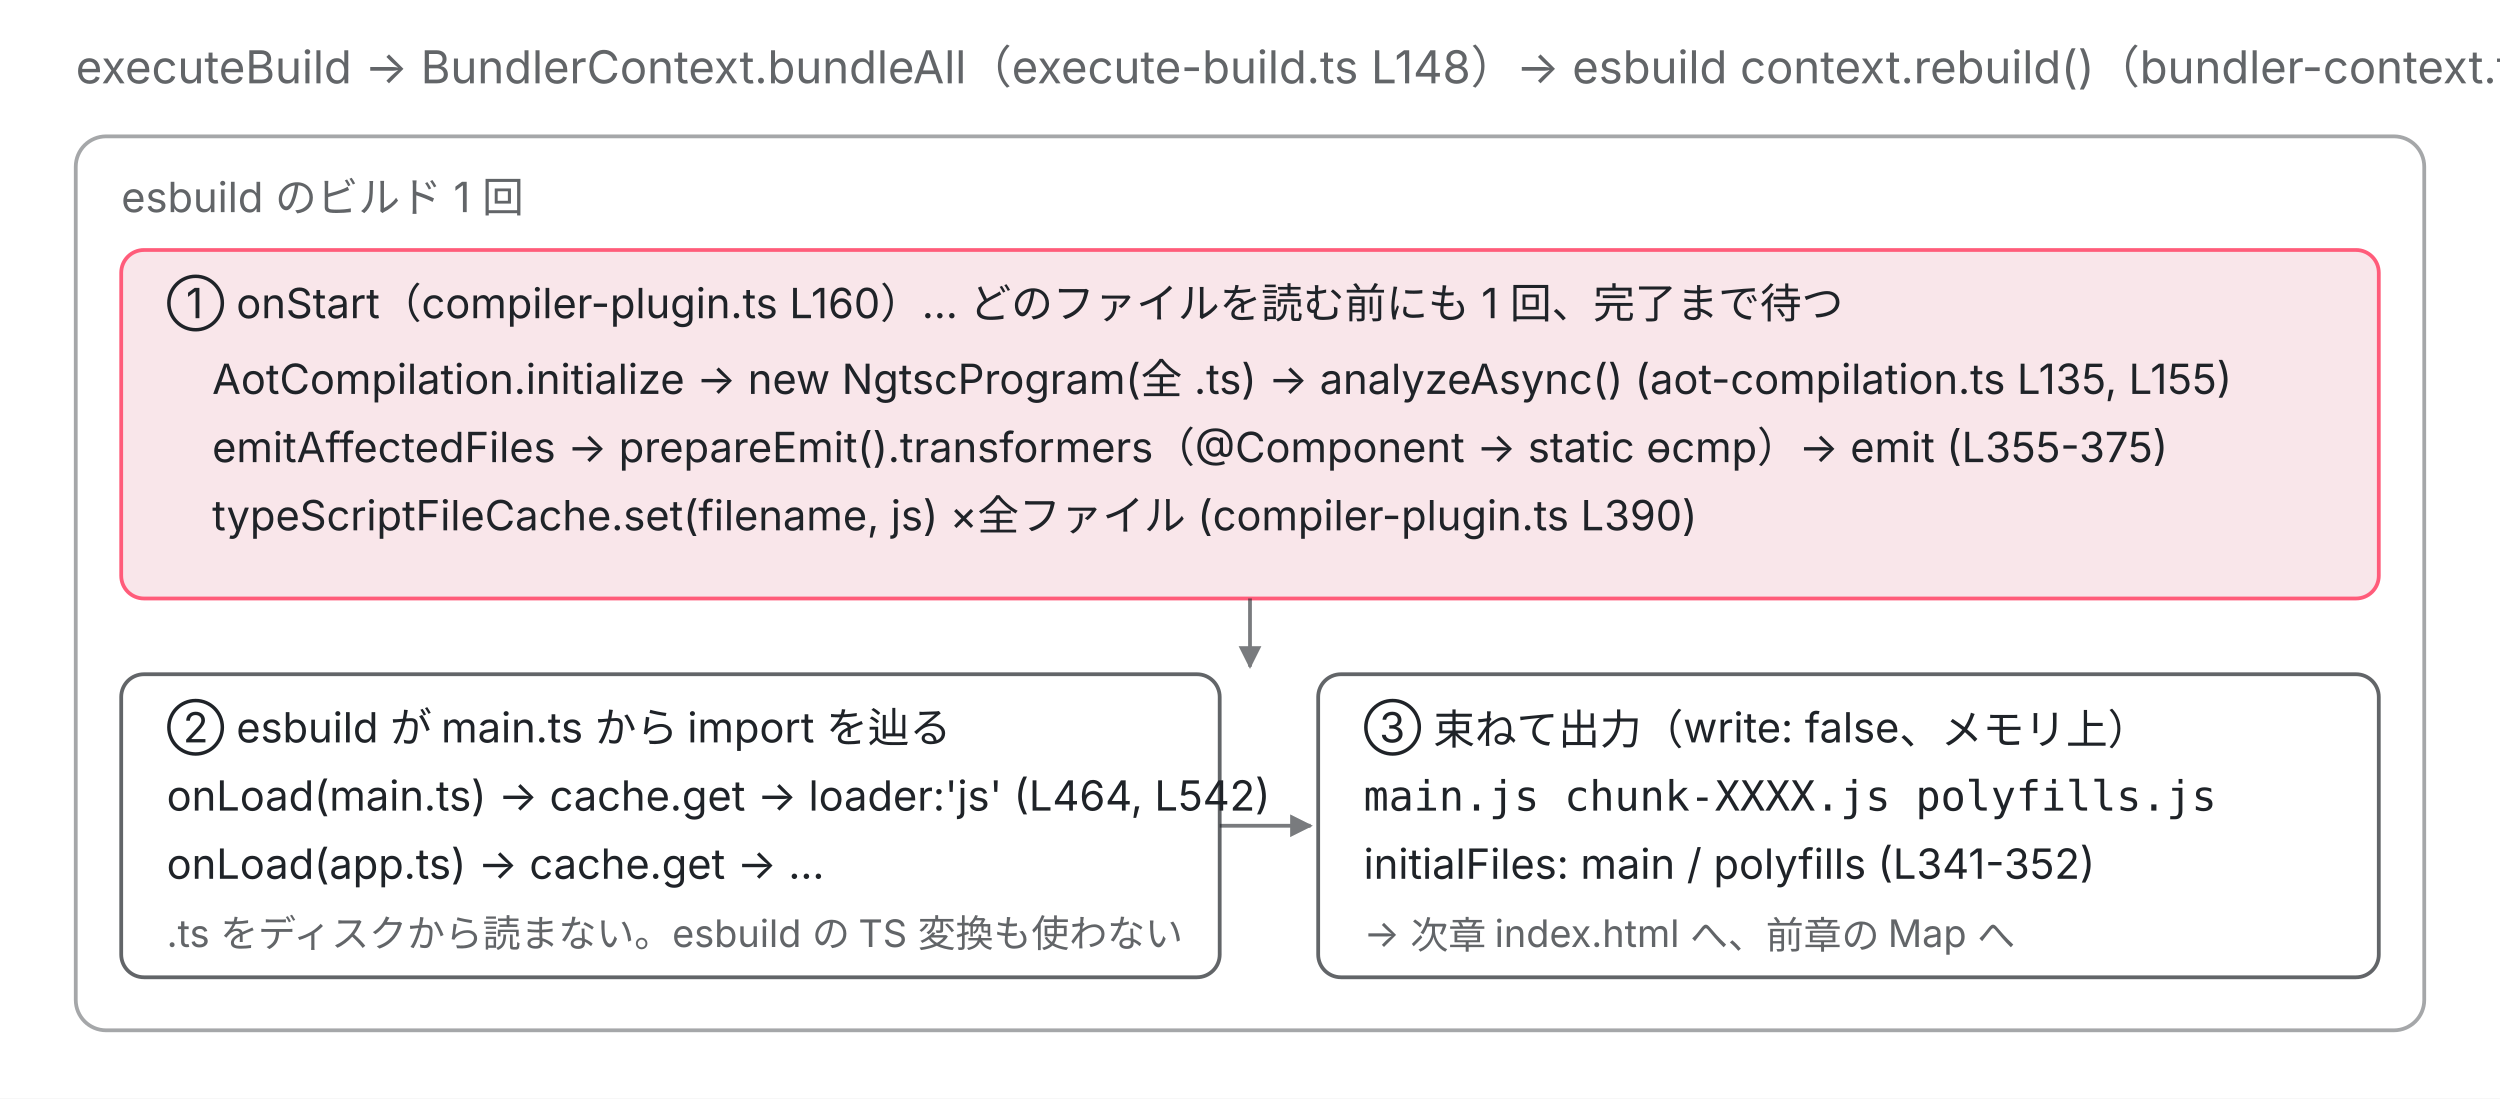
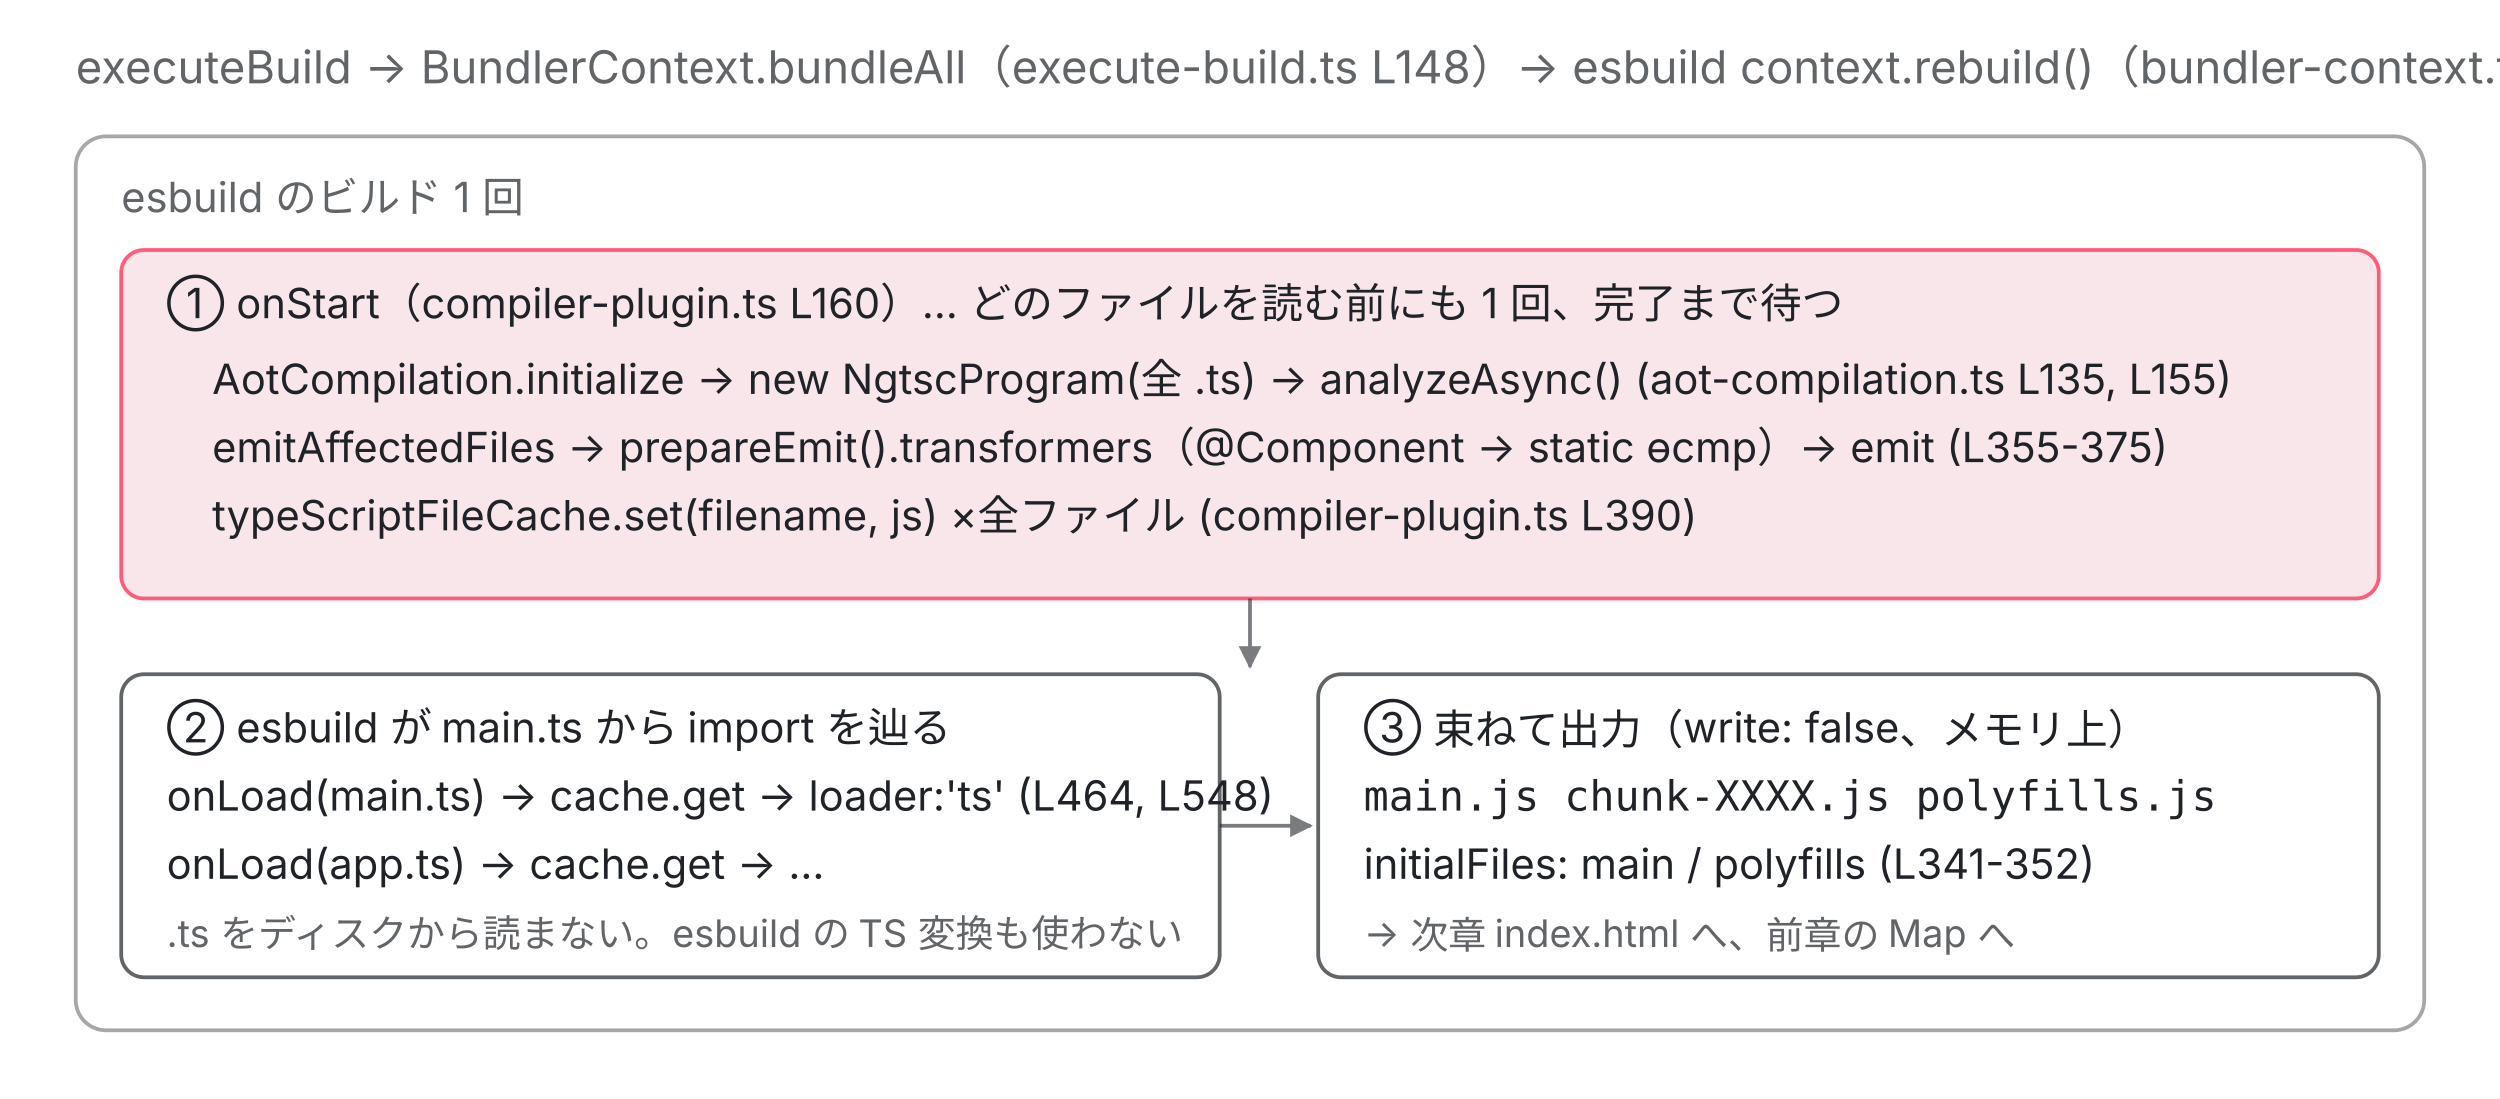
- <svg xmlns="http://www.w3.org/2000/svg" viewBox="0 0 660 290" role="img" aria-label="executeBuild が BundlerContext.bundleAll を呼び、esbuild の onStart で AotCompilation.initialize/emitAffectedFiles が全ファイルをキャッシュに入れ、onLoad がそのキャッシュから esbuild に JS を返す流れの図">
+ <svg xmlns="http://www.w3.org/2000/svg" viewBox="0 0 660 290" role="img" aria-label="executeBuild が BundlerContext.bundleAll を呼び、esbuild の onStart で AotCompilation.initialize/emitAffectedFiles が全ファイルをキャッシュに入れ、onLoad がそのキャッシュから esbuild にコードを返す流れの図">
  <style>svg{color:#1f2328;font-family:-apple-system,BlinkMacSystemFont,"Segoe UI","Hiragino Sans","Noto Sans JP",sans-serif}</style>
  <rect x="0" y="0" width="660" height="290" fill="#ffffff" />
  <defs>
    <marker id="ab-arrow" viewBox="0 0 10 10" refX="9" refY="5" markerWidth="6" markerHeight="6" orient="auto-start-reverse">
      <path d="M 0 0 L 10 5 L 0 10 z" fill="currentColor" />
    </marker>
  </defs>
  <text x="20" y="22" font-size="12" fill="currentColor" opacity="0.7">executeBuild → BundlerContext.bundleAll（execute-build.ts L148）→ esbuild context.rebuild()（bundler-context.ts L248）</text>
  <rect x="20" y="36" width="620" height="236" rx="8" fill="none" stroke="currentColor" opacity="0.4" />
  <text x="32" y="56" font-size="11" fill="currentColor" opacity="0.7">esbuild のビルド 1 回</text>
  <rect x="32" y="66" width="596" height="92" rx="6" fill="#c3002f" fill-opacity="0.10" stroke="#ff5c7a" />
  <text x="44" y="84" font-size="11" fill="currentColor">① onStart（compiler-plugin.ts L160）… どのファイルを読む前にも 1 回、完了まで待つ</text>
  <text x="56" y="104" font-size="11" fill="currentColor">AotCompilation.initialize → new NgtscProgram(全 .ts) → analyzeAsync() (aot-compilation.ts L135, L155)</text>
  <text x="56" y="122" font-size="11" fill="currentColor">emitAffectedFiles → prepareEmit().transformers（@Component → static ɵcmp）→ emit (L355-375)</text>
  <text x="56" y="140" font-size="11" fill="currentColor">typeScriptFileCache.set(filename, js) ×全ファイル (compiler-plugin.ts L390)</text>
  <line x1="330" y1="158" x2="330" y2="176" stroke="currentColor" opacity="0.6" marker-end="url(#ab-arrow)" />
  <rect x="32" y="178" width="290" height="80" rx="6" fill="none" stroke="currentColor" opacity="0.7" />
  <text x="44" y="196" font-size="11" fill="currentColor">② esbuild が main.ts から import を辿る</text>
-   <text x="44" y="214" font-size="11" fill="currentColor">onLoad(main.ts) → cache.get → loader:'js' (L464, L542)</text>
+   <text x="44" y="214" font-size="11" fill="currentColor">onLoad(main.ts) → cache.get → loader:'ts' (L464, L548)</text>
  <text x="44" y="232" font-size="11" fill="currentColor">onLoad(app.ts) → cache.get → …</text>
  <text x="44" y="250" font-size="10" fill="currentColor" opacity="0.7">.ts をディスクから読まない。esbuild の TS 変換も使わない</text>
  <line x1="322" y1="218" x2="346" y2="218" stroke="currentColor" opacity="0.6" marker-end="url(#ab-arrow)" />
  <rect x="348" y="178" width="280" height="80" rx="6" fill="none" stroke="currentColor" opacity="0.7" />
  <text x="360" y="196" font-size="11" fill="currentColor">③ 束ねて出力（write: false、メモリ上）</text>
  <text x="360" y="214" font-size="11" fill="currentColor" font-family="monospace">main.js chunk-XXXX.js polyfills.js</text>
  <text x="360" y="232" font-size="11" fill="currentColor">initialFiles: main / polyfills (L341-352)</text>
  <text x="360" y="250" font-size="10" fill="currentColor" opacity="0.7">→ 次章 index.html へ、前章の Map へ</text>
</svg>
